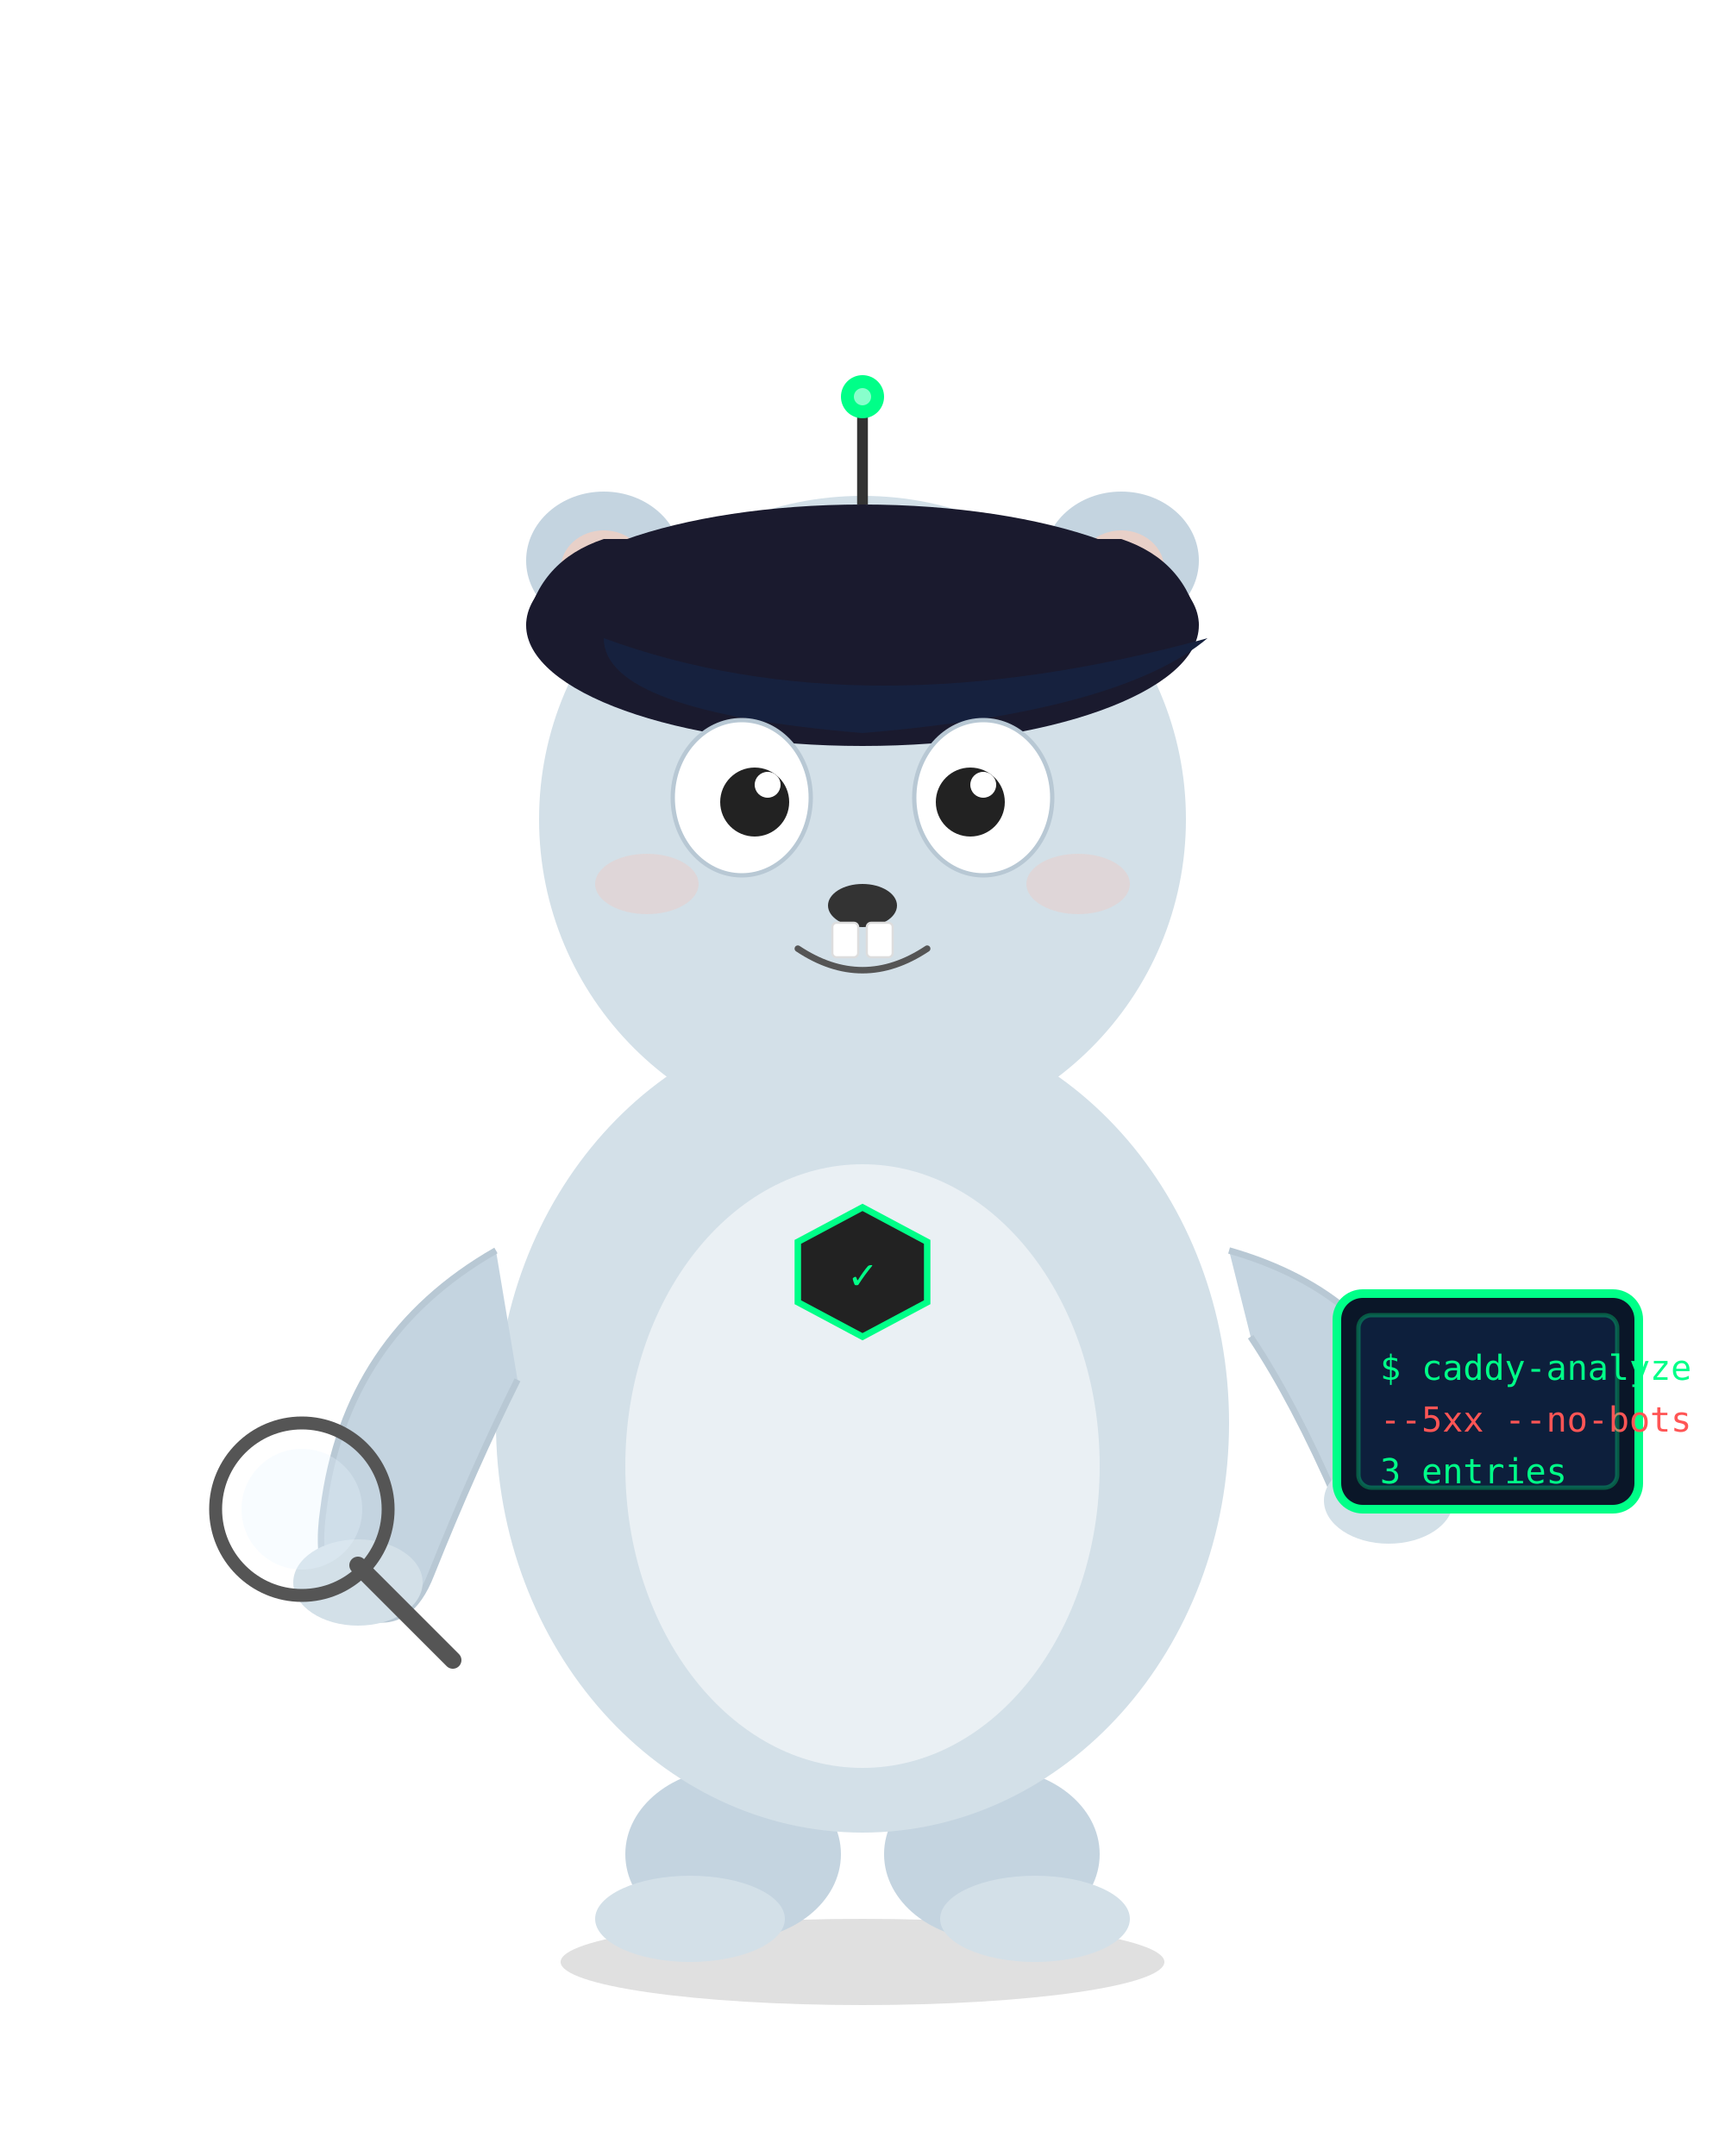
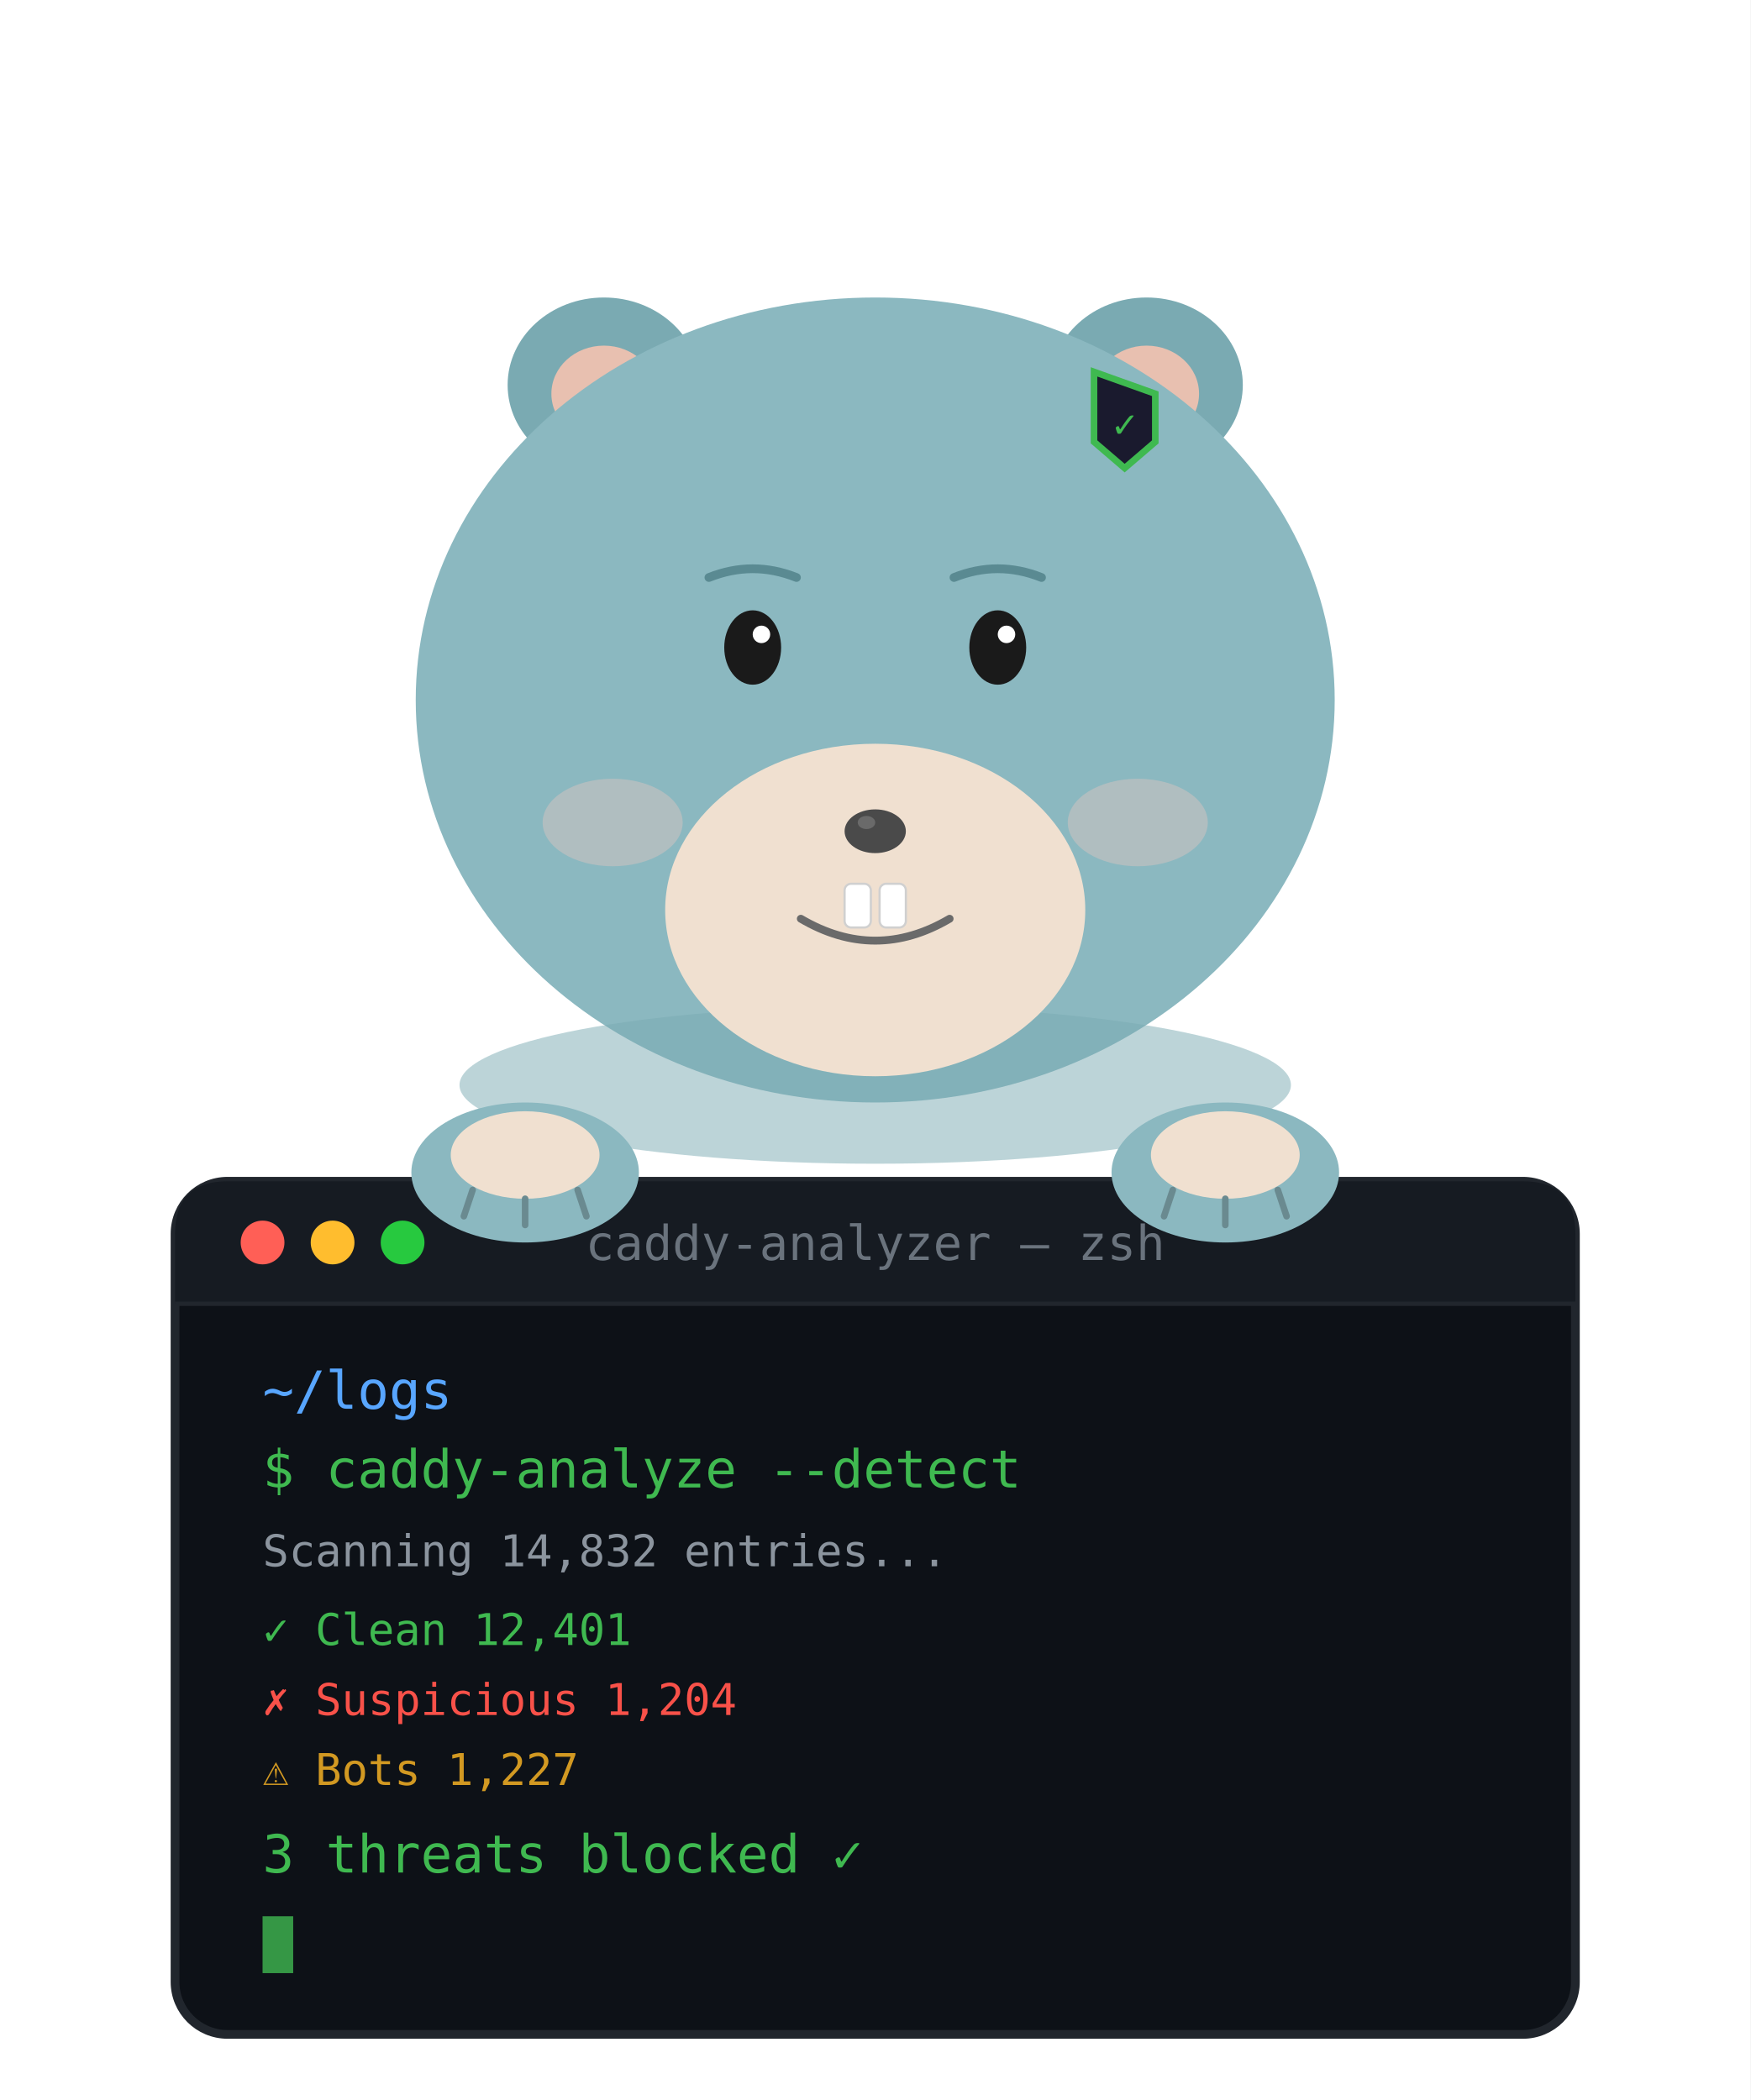
- <svg xmlns="http://www.w3.org/2000/svg" viewBox="0 0 400 500" width="400" height="500">
-   <rect width="400" height="500" fill="#ffffff" />
-   <ellipse cx="200" cy="455" rx="70" ry="10" fill="#e0e0e0" />
-   <ellipse cx="170" cy="430" rx="25" ry="20" fill="#c4d4e0" />
-   <ellipse cx="160" cy="445" rx="22" ry="10" fill="#d3e0e8" />
-   <ellipse cx="230" cy="430" rx="25" ry="20" fill="#c4d4e0" />
-   <ellipse cx="240" cy="445" rx="22" ry="10" fill="#d3e0e8" />
-   <ellipse cx="200" cy="330" rx="85" ry="95" fill="#d3e0e8" />
-   <ellipse cx="200" cy="340" rx="55" ry="70" fill="#eaf0f4" />
-   <path d="M115 290 Q80 310 75 350 Q72 370 85 375 Q95 378 100 365 Q110 340 120 320" fill="#c4d4e0" stroke="#b8c8d4" stroke-width="1.5" />
-   <ellipse cx="83" cy="367" rx="15" ry="10" fill="#d3e0e8" />
-   <path d="M285 290 Q320 300 330 330 Q335 345 325 355 Q315 360 310 348 Q300 325 290 310" fill="#c4d4e0" stroke="#b8c8d4" stroke-width="1.5" />
-   <ellipse cx="322" cy="348" rx="15" ry="10" fill="#d3e0e8" />
-   <rect x="310" y="300" width="70" height="50" rx="6" fill="#0a1628" stroke="#00ff88" stroke-width="2" />
-   <rect x="315" y="305" width="60" height="40" rx="3" fill="#0d1f3c" />
-   <text x="320" y="320" font-family="monospace" font-size="8" fill="#00ff88">$ caddy-analyze</text>
-   <text x="320" y="332" font-family="monospace" font-size="8" fill="#ff5555">  --5xx --no-bots</text>
-   <text x="320" y="344" font-family="monospace" font-size="8" fill="#00ff88">  3 entries</text>
-   <rect x="315" y="305" width="60" height="40" rx="3" fill="none" stroke="#00ff88" stroke-width="1" opacity="0.3" />
-   <path d="M200 280 L215 288 L215 302 L200 310 L185 302 L185 288 Z" fill="#222" stroke="#00ff88" stroke-width="1.5" />
-   <text x="200" y="299" font-family="monospace" font-size="10" fill="#00ff88" text-anchor="middle">✓</text>
-   <ellipse cx="200" cy="240" rx="50" ry="15" fill="#c4d4e0" />
-   <ellipse cx="200" cy="190" rx="75" ry="75" fill="#d3e0e8" />
-   <ellipse cx="140" cy="130" rx="18" ry="16" fill="#c4d4e0" />
-   <ellipse cx="140" cy="132" rx="10" ry="9" fill="#e8d0c8" />
-   <ellipse cx="260" cy="130" rx="18" ry="16" fill="#c4d4e0" />
-   <ellipse cx="260" cy="132" rx="10" ry="9" fill="#e8d0c8" />
-   <ellipse cx="200" cy="145" rx="78" ry="28" fill="#1a1a2e" />
-   <path d="M122 145 Q125 130 140 125 L260 125 Q275 130 278 145" fill="#1a1a2e" />
-   <path d="M140 148 Q200 170 280 148 Q260 165 200 170 Q140 165 140 148Z" fill="#16213e" />
-   <line x1="200" y1="117" x2="200" y2="95" stroke="#333" stroke-width="2.5" />
-   <circle cx="200" cy="92" r="5" fill="#00ff88" />
-   <circle cx="200" cy="92" r="2" fill="#88ffcc" />
-   <ellipse cx="172" cy="185" rx="16" ry="18" fill="#ffffff" stroke="#b8c8d4" stroke-width="1" />
-   <ellipse cx="228" cy="185" rx="16" ry="18" fill="#ffffff" stroke="#b8c8d4" stroke-width="1" />
-   <circle cx="175" cy="186" r="8" fill="#222" />
-   <circle cx="225" cy="186" r="8" fill="#222" />
-   <circle cx="178" cy="182" r="3" fill="#ffffff" />
-   <circle cx="228" cy="182" r="3" fill="#ffffff" />
-   <ellipse cx="150" cy="205" rx="12" ry="7" fill="#f0c8c0" opacity="0.4" />
-   <ellipse cx="250" cy="205" rx="12" ry="7" fill="#f0c8c0" opacity="0.4" />
-   <ellipse cx="200" cy="210" rx="8" ry="5" fill="#333" />
-   <path d="M185 220 Q200 230 215 220" fill="none" stroke="#555" stroke-width="1.5" stroke-linecap="round" />
-   <rect x="193" y="214" width="6" height="8" rx="1" fill="#ffffff" stroke="#ddd" stroke-width="0.5" />
-   <rect x="201" y="214" width="6" height="8" rx="1" fill="#ffffff" stroke="#ddd" stroke-width="0.5" />
-   <circle cx="70" cy="350" r="20" fill="none" stroke="#555" stroke-width="3" />
-   <circle cx="70" cy="350" r="14" fill="#e8f4ff" opacity="0.3" />
-   <line x1="83" y1="363" x2="105" y2="385" stroke="#555" stroke-width="4" stroke-linecap="round" />
+ <svg xmlns="http://www.w3.org/2000/svg" viewBox="0 0 400 480" width="400" height="480">
+   <rect width="400" height="480" fill="#ffffff" />
+   <rect x="40" y="270" width="320" height="195" rx="12" fill="#0d1117" />
+   <rect x="40" y="270" width="320" height="195" rx="12" fill="none" stroke="#21262d" stroke-width="2" />
+   <path d="M40 282 Q40 270 52 270 L348 270 Q360 270 360 282 L360 298 L40 298 Z" fill="#161b22" />
+   <line x1="40" y1="298" x2="360" y2="298" stroke="#21262d" stroke-width="1" />
+   <circle cx="60" cy="284" r="5" fill="#ff5f56" />
+   <circle cx="76" cy="284" r="5" fill="#ffbd2e" />
+   <circle cx="92" cy="284" r="5" fill="#27c93f" />
+   <text x="200" y="288" font-family="monospace" font-size="11" fill="#6a737d" text-anchor="middle">caddy-analyzer — zsh</text>
+   <text x="60" y="322" font-family="monospace" font-size="12" fill="#58a6ff">~/logs</text>
+   <text x="60" y="340" font-family="monospace" font-size="12" fill="#3fb950">$ caddy-analyze --detect</text>
+   <text x="60" y="358" font-family="monospace" font-size="10" fill="#8b949e">  Scanning 14,832 entries...</text>
+   <text x="60" y="376" font-family="monospace" font-size="10" fill="#3fb950">  ✓ Clean        12,401</text>
+   <text x="60" y="392" font-family="monospace" font-size="10" fill="#f85149">  ✗ Suspicious     1,204</text>
+   <text x="60" y="408" font-family="monospace" font-size="10" fill="#d29922">  ⚠ Bots           1,227</text>
+   <text x="60" y="428" font-family="monospace" font-size="12" fill="#3fb950">  3 threats blocked ✓</text>
+   <rect x="60" y="438" width="7" height="13" fill="#3fb950" opacity="0.8">
+     <animate attributeName="opacity" values="0.8;0;0.8" dur="1s" repeatCount="indefinite" />
+   </rect>
+   <ellipse cx="138" cy="88" rx="22" ry="20" fill="#7AAAB2" />
+   <ellipse cx="138" cy="90" rx="12" ry="11" fill="#E8C0B0" />
+   <ellipse cx="262" cy="88" rx="22" ry="20" fill="#7AAAB2" />
+   <ellipse cx="262" cy="90" rx="12" ry="11" fill="#E8C0B0" />
+   <ellipse cx="200" cy="160" rx="105" ry="92" fill="#8BB8C0" />
+   <ellipse cx="200" cy="248" rx="95" ry="18" fill="#7AAAB2" opacity="0.5" />
+   <ellipse cx="200" cy="208" rx="48" ry="38" fill="#F0E0D0" />
+   <ellipse cx="172" cy="148" rx="6.5" ry="8.5" fill="#1a1a1a" />
+   <ellipse cx="228" cy="148" rx="6.5" ry="8.5" fill="#1a1a1a" />
+   <circle cx="174" cy="145" r="2" fill="#ffffff" />
+   <circle cx="230" cy="145" r="2" fill="#ffffff" />
+   <path d="M162 132 Q172 128 182 132" fill="none" stroke="#5a8a92" stroke-width="2" stroke-linecap="round" />
+   <path d="M218 132 Q228 128 238 132" fill="none" stroke="#5a8a92" stroke-width="2" stroke-linecap="round" />
+   <ellipse cx="200" cy="190" rx="7" ry="5" fill="#4a4a4a" />
+   <ellipse cx="198" cy="188" rx="2" ry="1.5" fill="#6a6a6a" />
+   <path d="M183 210 Q200 220 217 210" fill="none" stroke="#6a6a6a" stroke-width="1.8" stroke-linecap="round" />
+   <rect x="193" y="202" width="6" height="10" rx="1.5" fill="#ffffff" stroke="#d0d0d0" stroke-width="0.5" />
+   <rect x="201" y="202" width="6" height="10" rx="1.5" fill="#ffffff" stroke="#d0d0d0" stroke-width="0.5" />
+   <ellipse cx="140" cy="188" rx="16" ry="10" fill="#F5C8C0" opacity="0.35" />
+   <ellipse cx="260" cy="188" rx="16" ry="10" fill="#F5C8C0" opacity="0.35" />
+   <ellipse cx="120" cy="268" rx="26" ry="16" fill="#8BB8C0" />
+   <ellipse cx="120" cy="264" rx="17" ry="10" fill="#F0E0D0" />
+   <line x1="108" y1="272" x2="106" y2="278" stroke="#6a8a90" stroke-width="1.5" stroke-linecap="round" />
+   <line x1="120" y1="274" x2="120" y2="280" stroke="#6a8a90" stroke-width="1.5" stroke-linecap="round" />
+   <line x1="132" y1="272" x2="134" y2="278" stroke="#6a8a90" stroke-width="1.5" stroke-linecap="round" />
+   <ellipse cx="280" cy="268" rx="26" ry="16" fill="#8BB8C0" />
+   <ellipse cx="280" cy="264" rx="17" ry="10" fill="#F0E0D0" />
+   <line x1="268" y1="272" x2="266" y2="278" stroke="#6a8a90" stroke-width="1.5" stroke-linecap="round" />
+   <line x1="280" y1="274" x2="280" y2="280" stroke="#6a8a90" stroke-width="1.5" stroke-linecap="round" />
+   <line x1="292" y1="272" x2="294" y2="278" stroke="#6a8a90" stroke-width="1.5" stroke-linecap="round" />
+   <g transform="translate(250, 85)">
+     <path d="M0 0 L14 5 L14 16 L7 22 L0 16 Z" fill="#1a1a2e" stroke="#3fb950" stroke-width="1.5" />
+     <text x="7" y="15" font-family="monospace" font-size="9" fill="#3fb950" text-anchor="middle" font-weight="bold">✓</text>
+   </g>
</svg>
